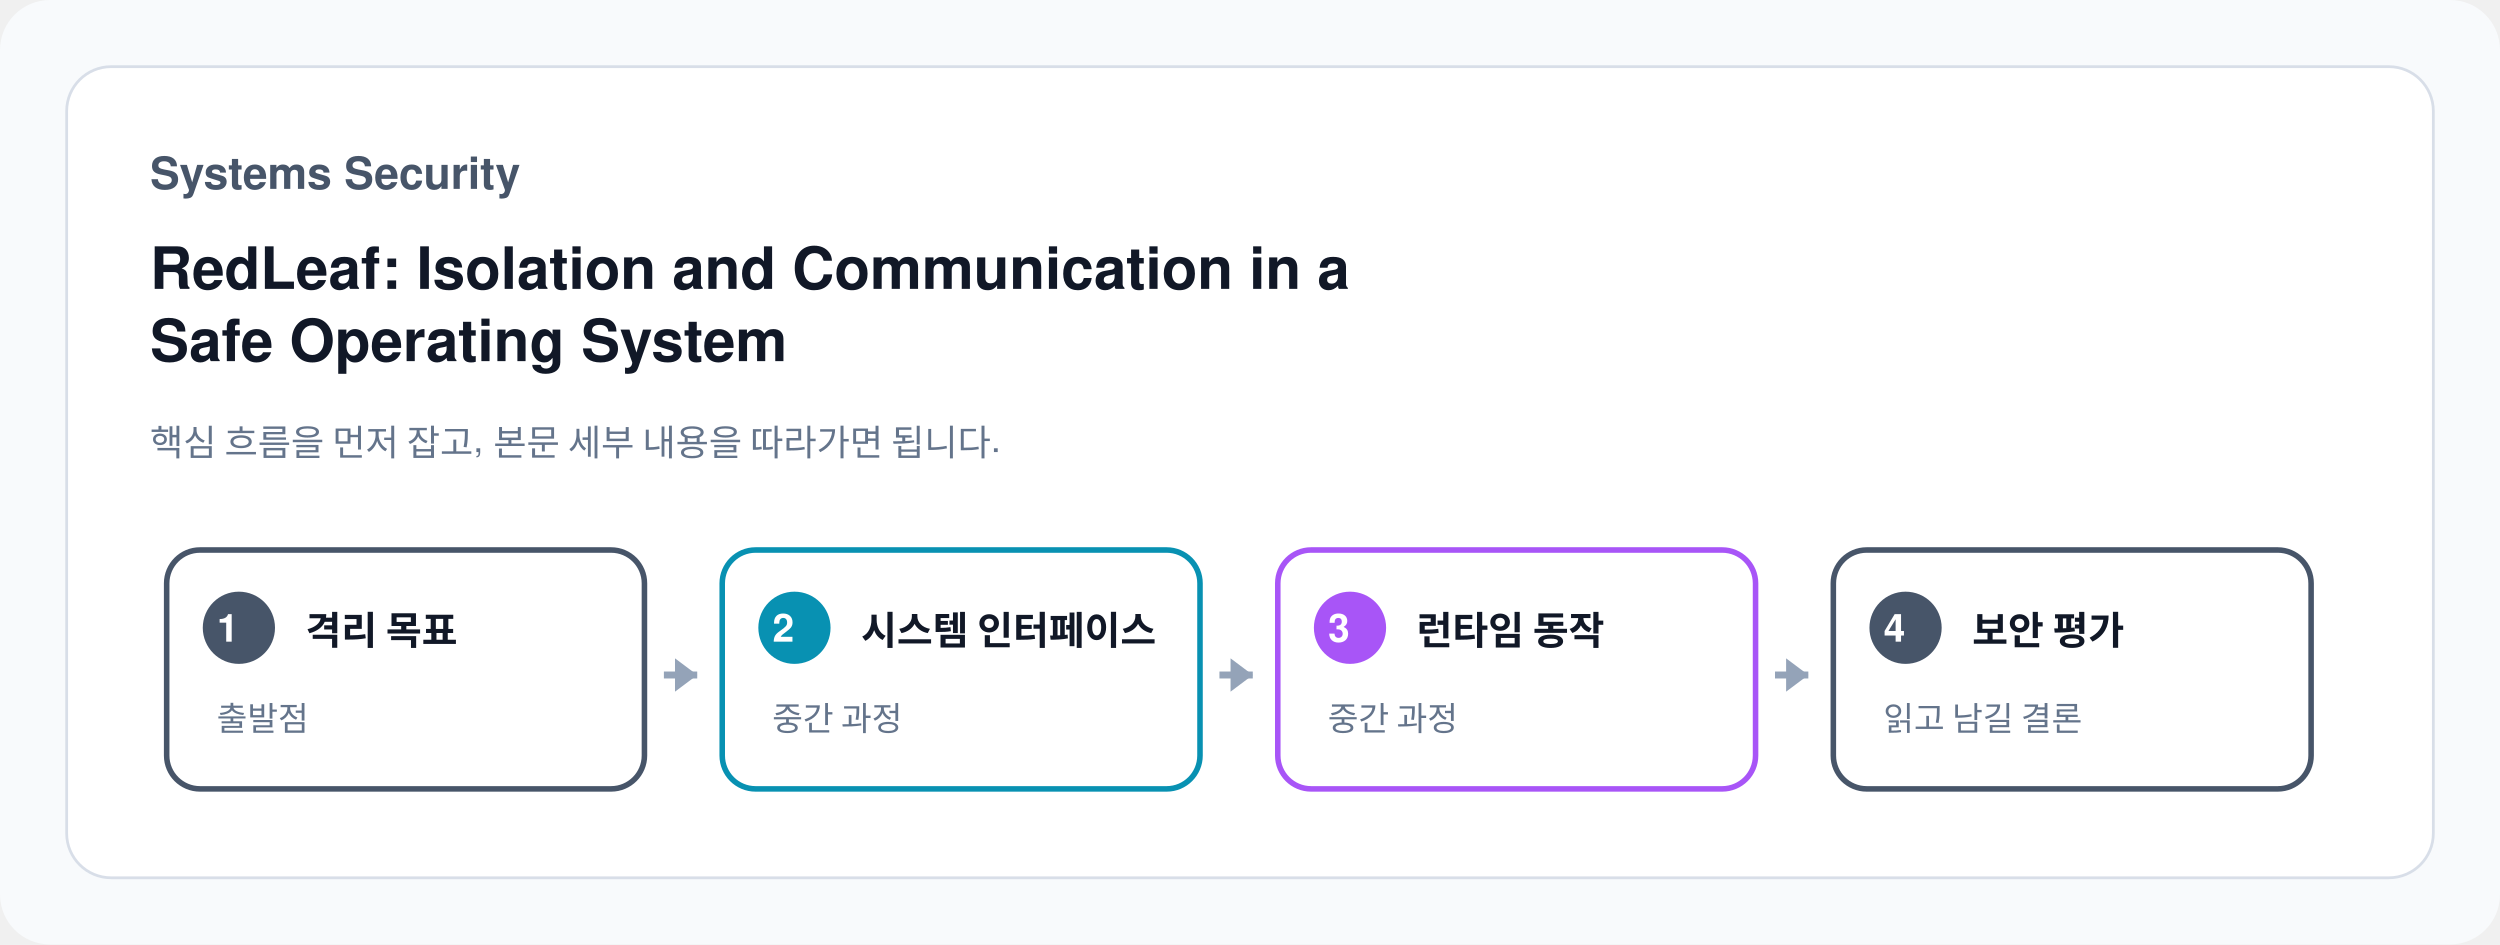
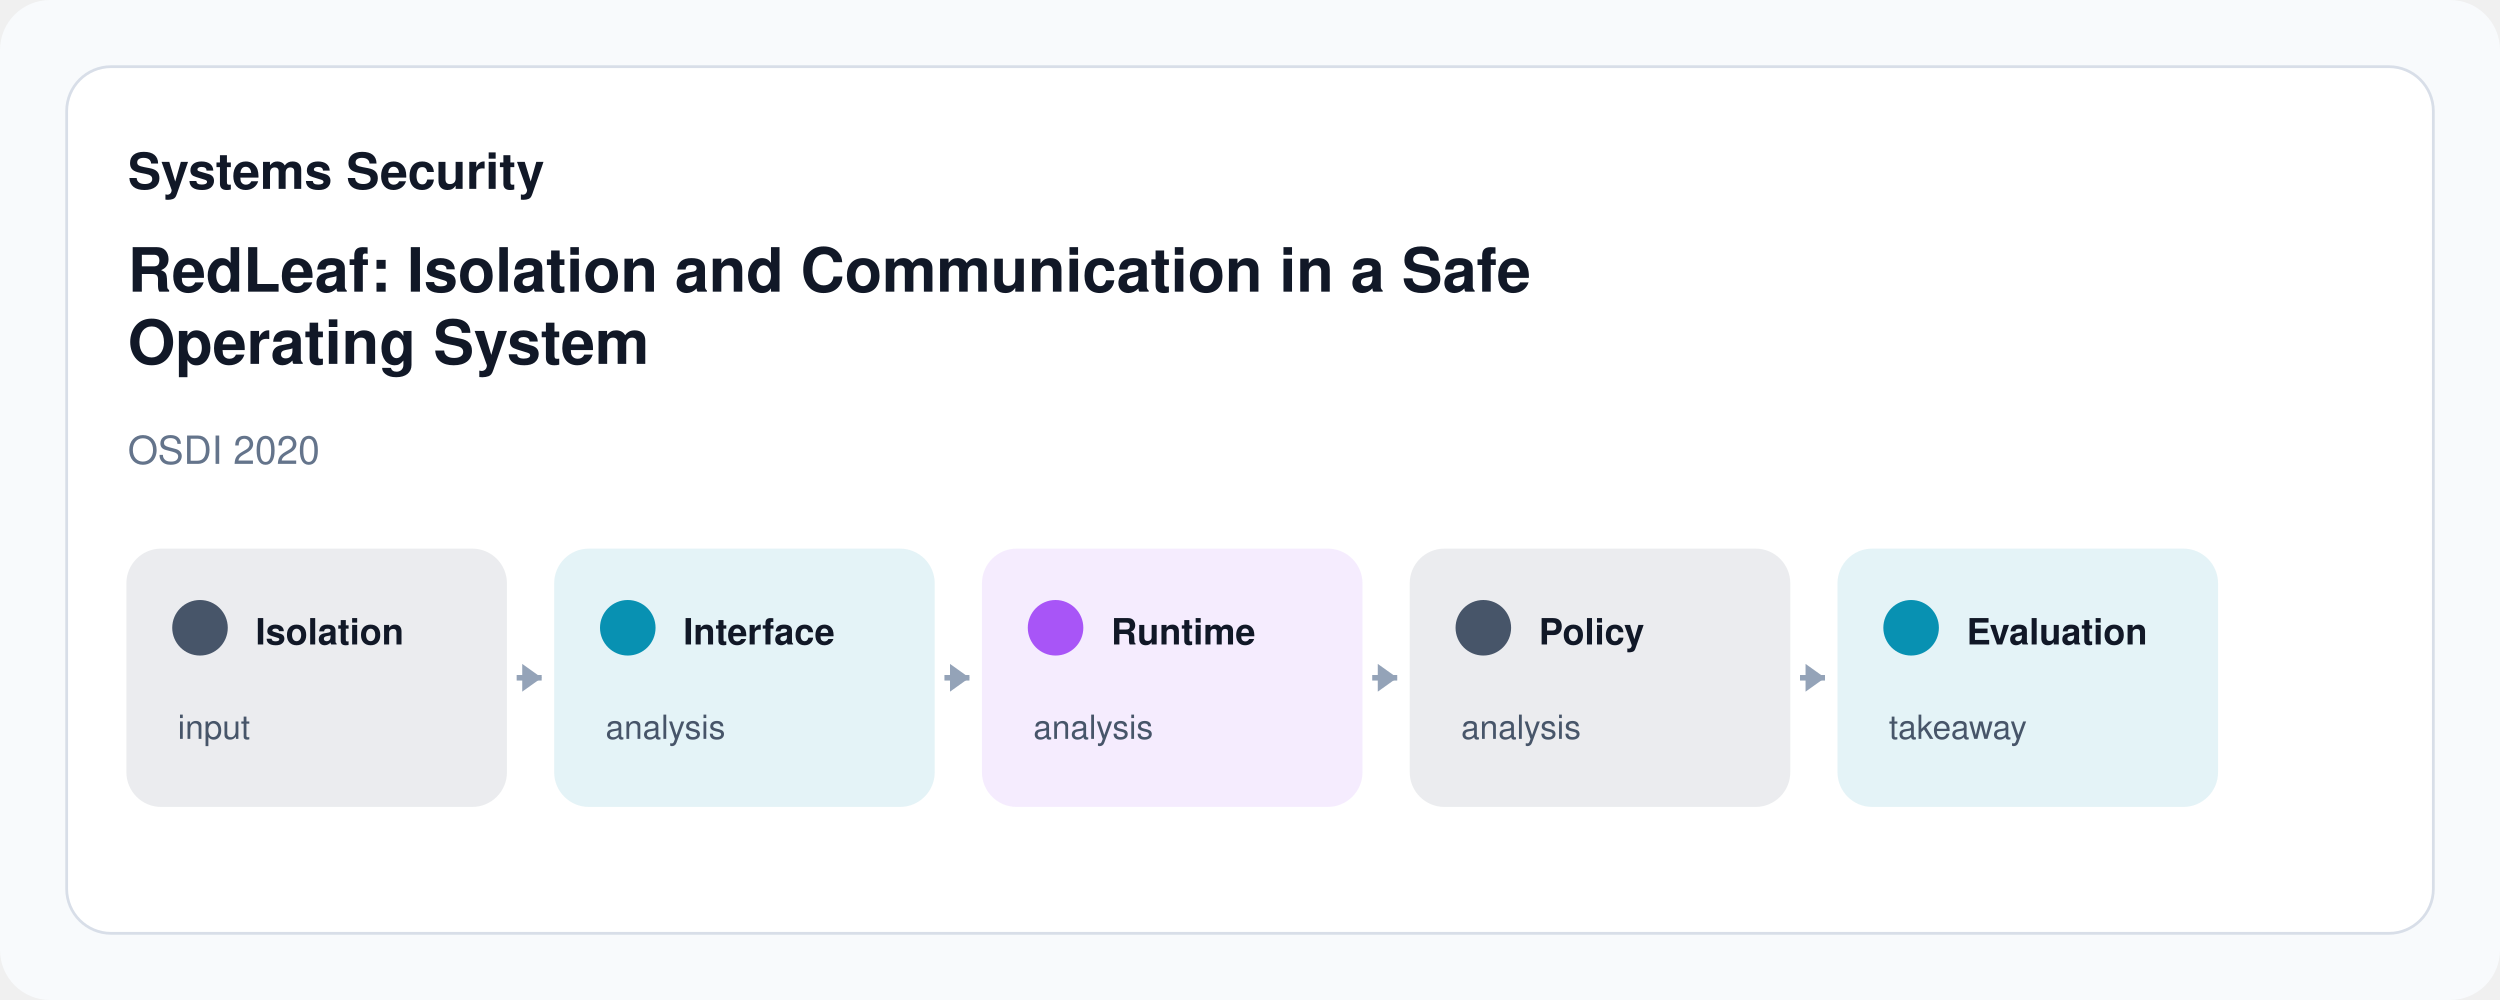
- <svg xmlns="http://www.w3.org/2000/svg" width="900" height="340" viewBox="0 0 900 340" role="img" aria-labelledby="title desc">
-   <rect width="900" height="340" rx="18" fill="#f8fafc" />
-   <rect x="24" y="24" width="852" height="292" rx="16" fill="#ffffff" stroke="#d8dee8" />
-   <text x="54" y="68" font-family="-apple-system, BlinkMacSystemFont, Segoe UI, Apple SD Gothic Neo, Noto Sans KR, Helvetica, Arial, sans-serif" font-size="16" font-weight="700" fill="#475569">Systems Security</text>
-   <text x="54" y="104" font-family="-apple-system, BlinkMacSystemFont, Segoe UI, Apple SD Gothic Neo, Noto Sans KR, Helvetica, Arial, sans-serif" font-size="21" font-weight="700" fill="#111827">RedLeaf: Isolation and Communication in a</text>
-   <text x="54" y="130" font-family="-apple-system, BlinkMacSystemFont, Segoe UI, Apple SD Gothic Neo, Noto Sans KR, Helvetica, Arial, sans-serif" font-size="21" font-weight="700" fill="#111827">Safe Operating System</text>
-   <text x="54" y="164" font-family="-apple-system, BlinkMacSystemFont, Segoe UI, Apple SD Gothic Neo, Noto Sans KR, Helvetica, Arial, sans-serif" font-size="13" fill="#64748b">핵심 흐름을 먼저 잡고, 본문 세부 내용을 따라가면 됩니다.</text>
-   <rect x="60" y="198" width="172" height="86" rx="12" fill="#ffffff" stroke="#475569" stroke-width="2" />
-   <circle cx="86" cy="226" r="13" fill="#475569" />
-   <text x="82" y="231" text-anchor="middle" font-family="-apple-system, BlinkMacSystemFont, Segoe UI, Helvetica, Arial, sans-serif" font-size="14" font-weight="700" fill="#ffffff">1</text>
-   <text x="110" y="232" font-family="-apple-system, BlinkMacSystemFont, Segoe UI, Apple SD Gothic Neo, Noto Sans KR, Helvetica, Arial, sans-serif" font-size="14" font-weight="700" fill="#111827">격리 목표</text>
-   <text x="78" y="263" font-family="-apple-system, BlinkMacSystemFont, Segoe UI, Apple SD Gothic Neo, Noto Sans KR, Helvetica, Arial, sans-serif" font-size="12" fill="#64748b">출발점</text>
-   <path d="M239 243 H251" stroke="#94a3b8" stroke-width="2.5" />
-   <path d="M251 243 l-8 -6 v12 z" fill="#94a3b8" />
-   <rect x="260" y="198" width="172" height="86" rx="12" fill="#ffffff" stroke="#0891b2" stroke-width="2" />
-   <circle cx="286" cy="226" r="13" fill="#0891b2" />
-   <text x="282" y="231" text-anchor="middle" font-family="-apple-system, BlinkMacSystemFont, Segoe UI, Helvetica, Arial, sans-serif" font-size="14" font-weight="700" fill="#ffffff">2</text>
-   <text x="310" y="232" font-family="-apple-system, BlinkMacSystemFont, Segoe UI, Apple SD Gothic Neo, Noto Sans KR, Helvetica, Arial, sans-serif" font-size="14" font-weight="700" fill="#111827">시스템 인터페이스</text>
-   <text x="278" y="263" font-family="-apple-system, BlinkMacSystemFont, Segoe UI, Apple SD Gothic Neo, Noto Sans KR, Helvetica, Arial, sans-serif" font-size="12" fill="#64748b">중간 과정</text>
-   <path d="M439 243 H451" stroke="#94a3b8" stroke-width="2.5" />
-   <path d="M451 243 l-8 -6 v12 z" fill="#94a3b8" />
-   <rect x="460" y="198" width="172" height="86" rx="12" fill="#ffffff" stroke="#a855f7" stroke-width="2" />
-   <circle cx="486" cy="226" r="13" fill="#a855f7" />
-   <text x="482" y="231" text-anchor="middle" font-family="-apple-system, BlinkMacSystemFont, Segoe UI, Helvetica, Arial, sans-serif" font-size="14" font-weight="700" fill="#ffffff">3</text>
-   <text x="510" y="232" font-family="-apple-system, BlinkMacSystemFont, Segoe UI, Apple SD Gothic Neo, Noto Sans KR, Helvetica, Arial, sans-serif" font-size="14" font-weight="700" fill="#111827">런타임 동작</text>
-   <text x="478" y="263" font-family="-apple-system, BlinkMacSystemFont, Segoe UI, Apple SD Gothic Neo, Noto Sans KR, Helvetica, Arial, sans-serif" font-size="12" fill="#64748b">중간 과정</text>
-   <path d="M639 243 H651" stroke="#94a3b8" stroke-width="2.5" />
-   <path d="M651 243 l-8 -6 v12 z" fill="#94a3b8" />
-   <rect x="660" y="198" width="172" height="86" rx="12" fill="#ffffff" stroke="#475569" stroke-width="2" />
-   <circle cx="686" cy="226" r="13" fill="#475569" />
-   <text x="682" y="231" text-anchor="middle" font-family="-apple-system, BlinkMacSystemFont, Segoe UI, Helvetica, Arial, sans-serif" font-size="14" font-weight="700" fill="#ffffff">4</text>
-   <text x="710" y="232" font-family="-apple-system, BlinkMacSystemFont, Segoe UI, Apple SD Gothic Neo, Noto Sans KR, Helvetica, Arial, sans-serif" font-size="14" font-weight="700" fill="#111827">보안 평가</text>
-   <text x="678" y="263" font-family="-apple-system, BlinkMacSystemFont, Segoe UI, Apple SD Gothic Neo, Noto Sans KR, Helvetica, Arial, sans-serif" font-size="12" fill="#64748b">읽고 남길 결론</text>
+ <svg xmlns="http://www.w3.org/2000/svg" width="900" height="360" viewBox="0 0 900 360" role="img" aria-labelledby="title desc">
+   <rect width="900" height="360" rx="18" fill="#f8fafc" />
+   <rect x="24" y="24" width="852" height="312" rx="16" fill="#ffffff" stroke="#d8dee8" />
+   <text x="46" y="68" font-family="-apple-system, BlinkMacSystemFont, Segoe UI, Helvetica, Arial, sans-serif" font-size="18" font-weight="700" fill="#111827">Systems Security</text>
+   <text x="46" y="105" font-family="-apple-system, BlinkMacSystemFont, Segoe UI, Helvetica, Arial, sans-serif" font-size="22" font-weight="700" fill="#111827">RedLeaf: Isolation and Communication in a Safe</text>
+   <text x="46" y="131" font-family="-apple-system, BlinkMacSystemFont, Segoe UI, Helvetica, Arial, sans-serif" font-size="22" font-weight="700" fill="#111827">Operating System</text>
+   <text x="46" y="167" font-family="-apple-system, BlinkMacSystemFont, Segoe UI, Helvetica, Arial, sans-serif" font-size="14" fill="#64748b">OSDI 2020</text>
+   <rect x="46" y="198" width="136" height="92" rx="12" fill="#475569" opacity="0.11" stroke="#475569" />
+   <circle cx="72" cy="226" r="10" fill="#475569" />
+   <text x="92" y="232" font-family="-apple-system, BlinkMacSystemFont, Segoe UI, Helvetica, Arial, sans-serif" font-size="13" font-weight="700" fill="#111827">Isolation</text>
+   <text x="64" y="266" font-family="-apple-system, BlinkMacSystemFont, Segoe UI, Helvetica, Arial, sans-serif" font-size="12" fill="#475569">input</text>
+   <path d="M186 244 H195" stroke="#94a3b8" stroke-width="2" />
+   <path d="M195 244 l-7 -5 v10 z" fill="#94a3b8" />
+   <rect x="200" y="198" width="136" height="92" rx="12" fill="#0891b2" opacity="0.11" stroke="#0891b2" />
+   <circle cx="226" cy="226" r="10" fill="#0891b2" />
+   <text x="246" y="232" font-family="-apple-system, BlinkMacSystemFont, Segoe UI, Helvetica, Arial, sans-serif" font-size="13" font-weight="700" fill="#111827">Interface</text>
+   <text x="218" y="266" font-family="-apple-system, BlinkMacSystemFont, Segoe UI, Helvetica, Arial, sans-serif" font-size="12" fill="#475569">analysis</text>
+   <path d="M340 244 H349" stroke="#94a3b8" stroke-width="2" />
+   <path d="M349 244 l-7 -5 v10 z" fill="#94a3b8" />
+   <rect x="354" y="198" width="136" height="92" rx="12" fill="#a855f7" opacity="0.11" stroke="#a855f7" />
+   <circle cx="380" cy="226" r="10" fill="#a855f7" />
+   <text x="400" y="232" font-family="-apple-system, BlinkMacSystemFont, Segoe UI, Helvetica, Arial, sans-serif" font-size="13" font-weight="700" fill="#111827">Runtime</text>
+   <text x="372" y="266" font-family="-apple-system, BlinkMacSystemFont, Segoe UI, Helvetica, Arial, sans-serif" font-size="12" fill="#475569">analysis</text>
+   <path d="M494 244 H503" stroke="#94a3b8" stroke-width="2" />
+   <path d="M503 244 l-7 -5 v10 z" fill="#94a3b8" />
+   <rect x="508" y="198" width="136" height="92" rx="12" fill="#475569" opacity="0.11" stroke="#475569" />
+   <circle cx="534" cy="226" r="10" fill="#475569" />
+   <text x="554" y="232" font-family="-apple-system, BlinkMacSystemFont, Segoe UI, Helvetica, Arial, sans-serif" font-size="13" font-weight="700" fill="#111827">Policy</text>
+   <text x="526" y="266" font-family="-apple-system, BlinkMacSystemFont, Segoe UI, Helvetica, Arial, sans-serif" font-size="12" fill="#475569">analysis</text>
+   <path d="M648 244 H657" stroke="#94a3b8" stroke-width="2" />
+   <path d="M657 244 l-7 -5 v10 z" fill="#94a3b8" />
+   <rect x="662" y="198" width="136" height="92" rx="12" fill="#0891b2" opacity="0.11" stroke="#0891b2" />
+   <circle cx="688" cy="226" r="10" fill="#0891b2" />
+   <text x="708" y="232" font-family="-apple-system, BlinkMacSystemFont, Segoe UI, Helvetica, Arial, sans-serif" font-size="13" font-weight="700" fill="#111827">Evaluation</text>
+   <text x="680" y="266" font-family="-apple-system, BlinkMacSystemFont, Segoe UI, Helvetica, Arial, sans-serif" font-size="12" fill="#475569">takeaway</text>
</svg>
